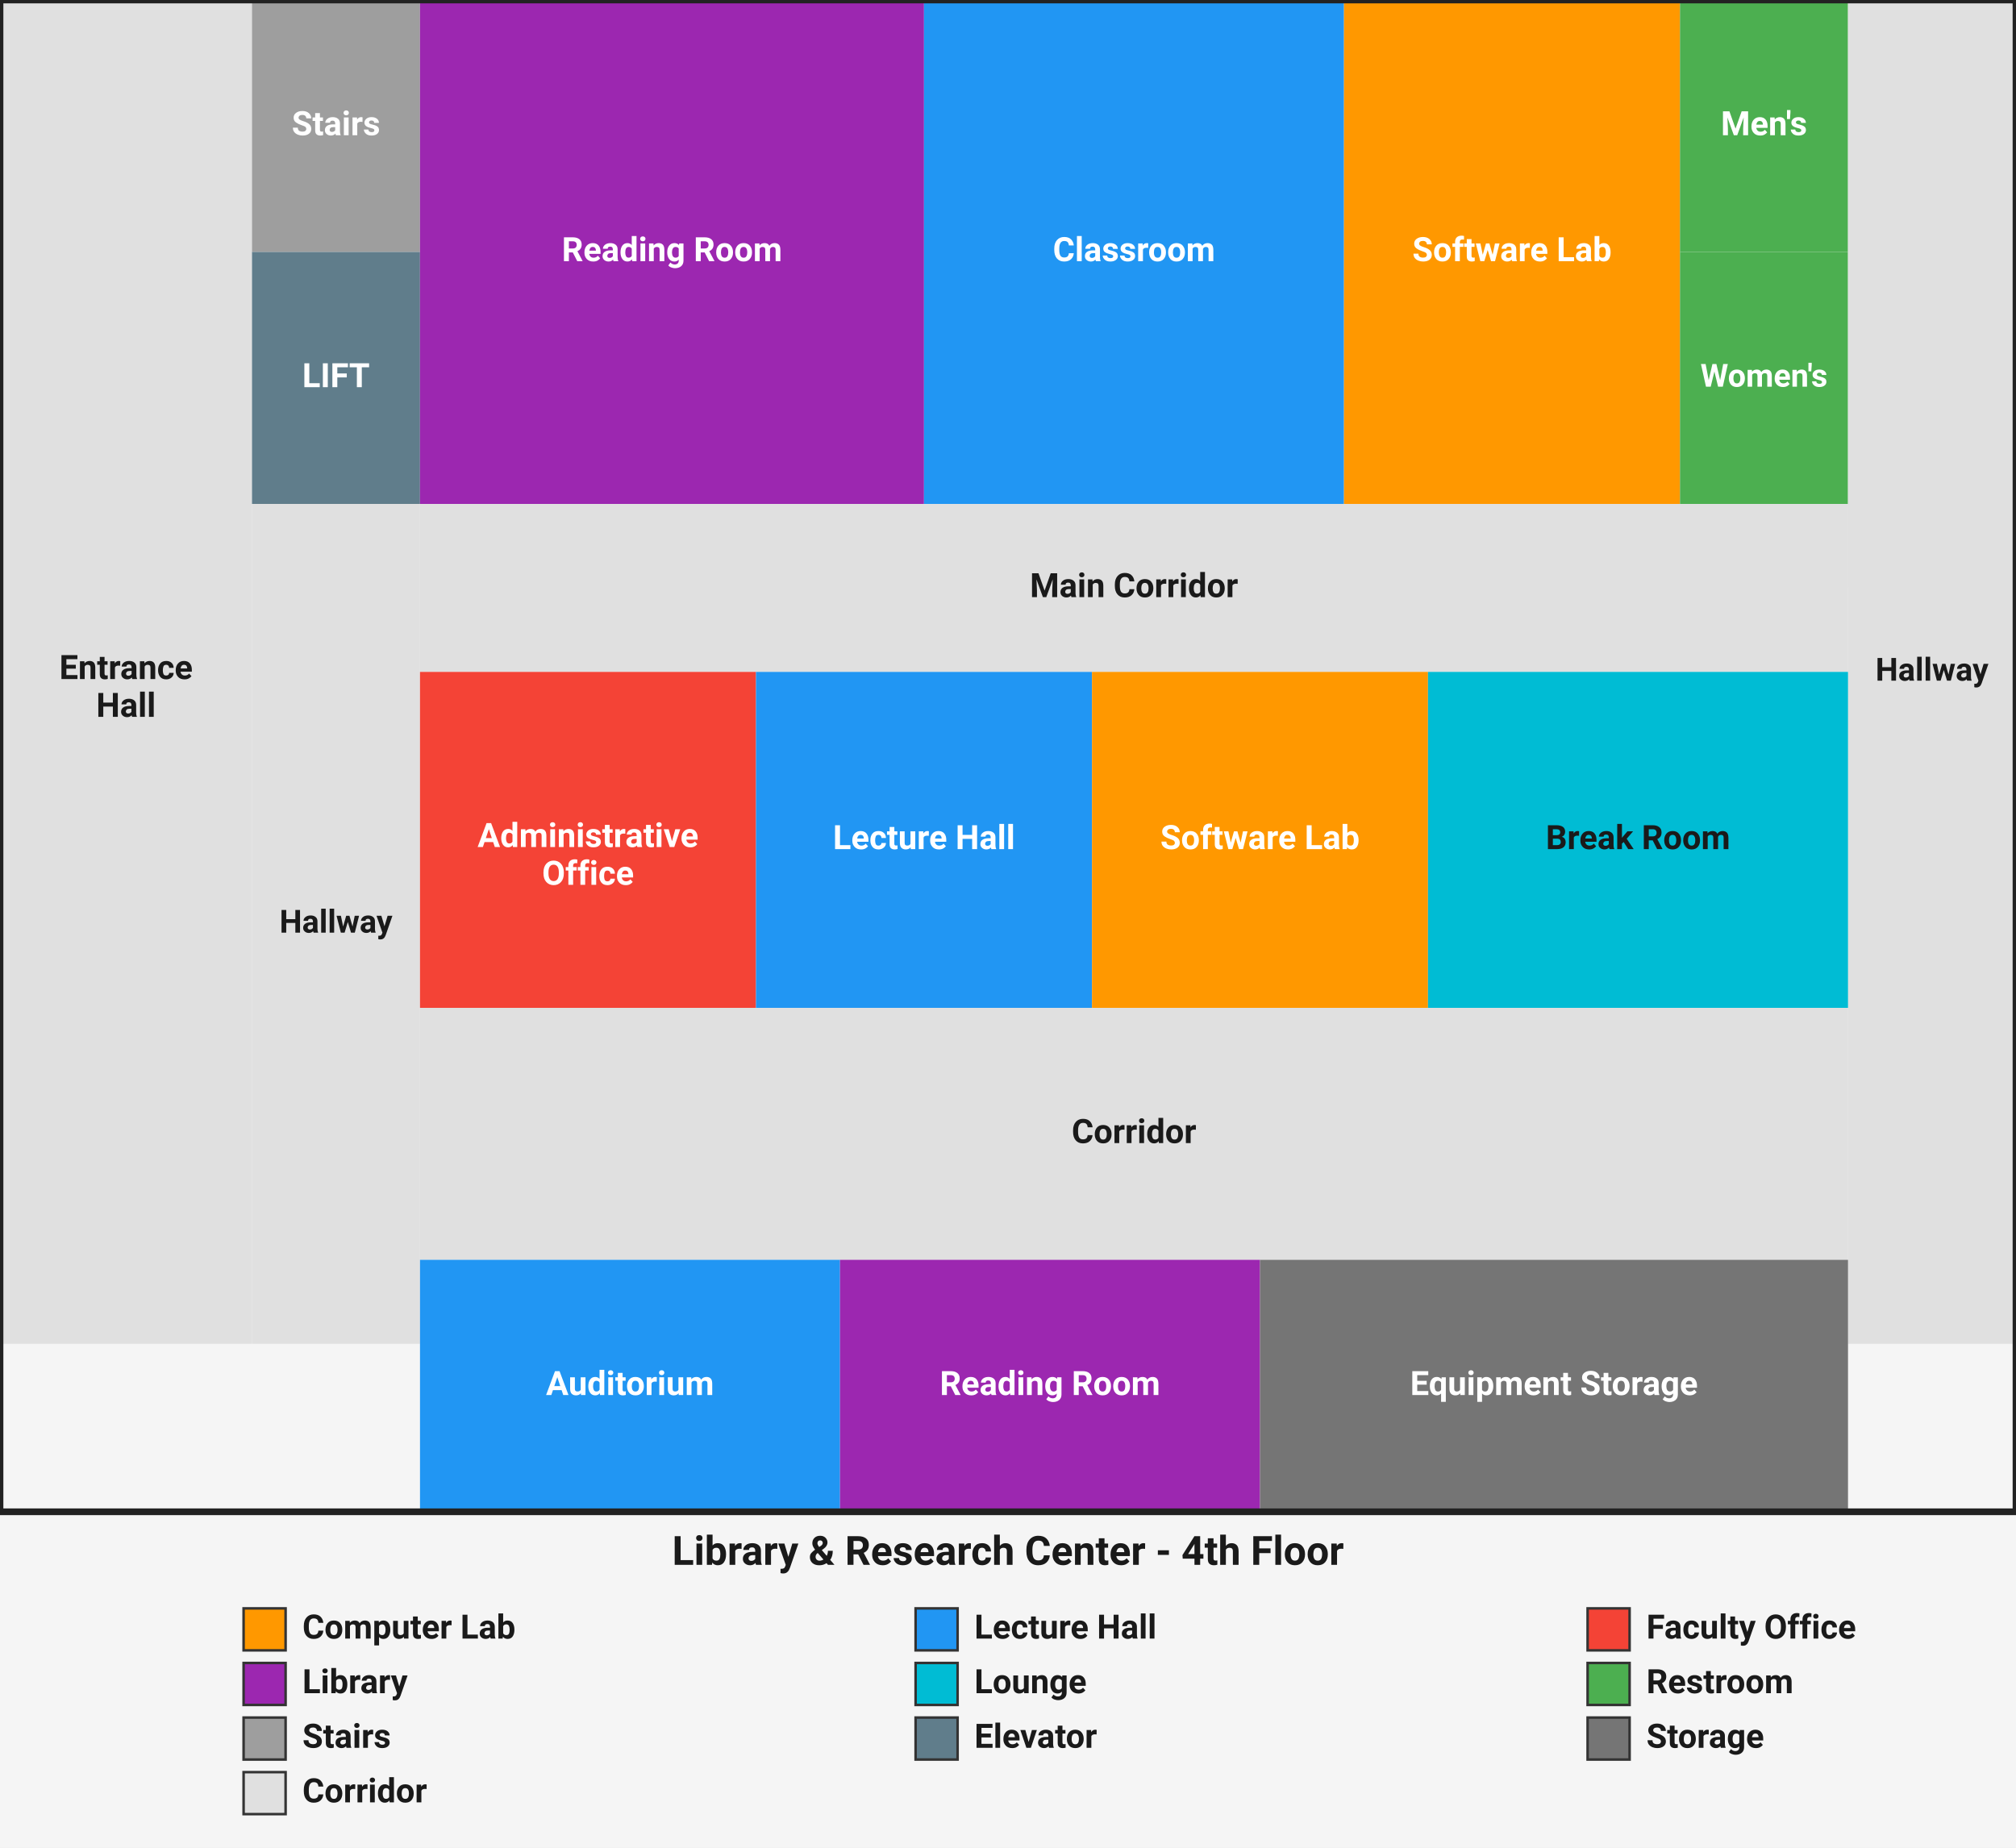
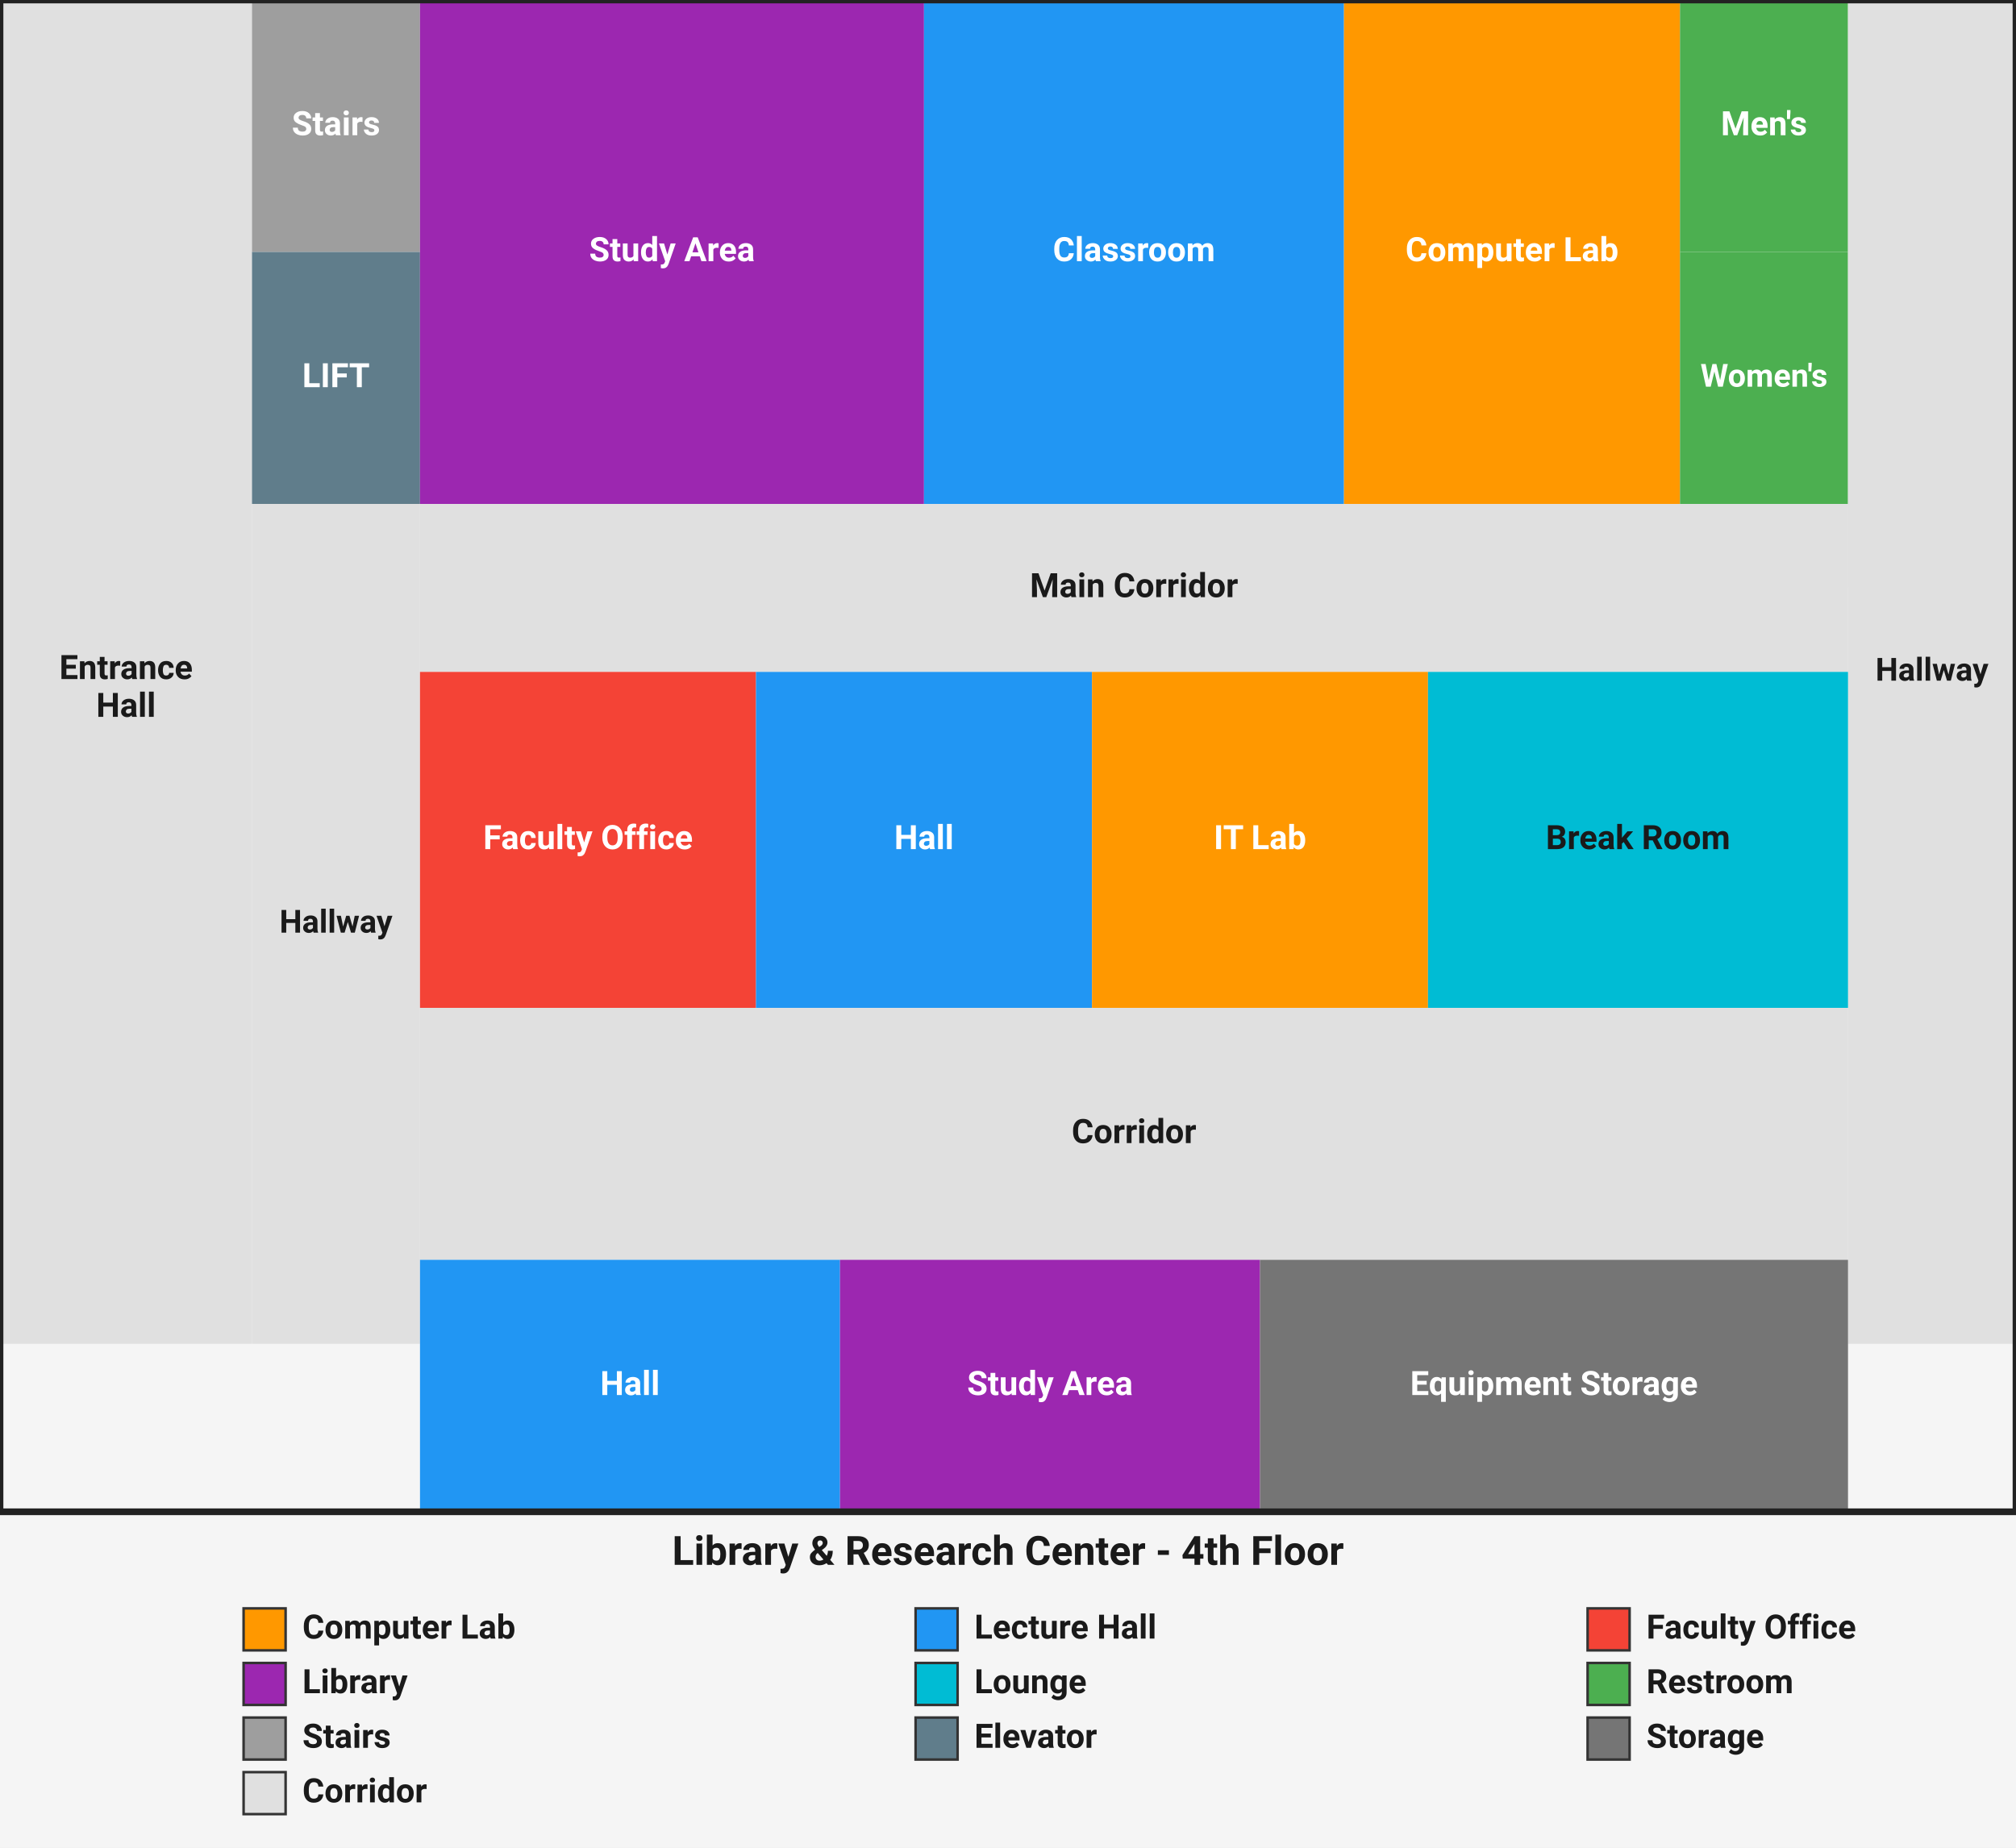
<svg xmlns="http://www.w3.org/2000/svg" viewBox="0 0 2400 2200" width="2400" height="2200" style="display:block; max-width:100%; height:auto;">
  <defs>
    <style>
      text { 
        -webkit-font-smoothing: antialiased;
        -moz-osx-font-smoothing: grayscale;
      }
    </style>
  </defs>
  <rect x="0" y="0" width="2400" height="2200" fill="#f5f5f5" />
  <rect x="0" y="0" width="300" height="1600" fill="#E0E0E0" stroke="none" />
  <g>
    <text x="150.0" y="797.5" font-family="Roboto,Segoe UI,Arial,sans-serif" font-size="40" font-weight="600" fill="#1a1a1a" text-anchor="middle" dominant-baseline="middle">
                  Entrance
                </text>
    <text x="150.0" y="842.5" font-family="Roboto,Segoe UI,Arial,sans-serif" font-size="40" font-weight="600" fill="#1a1a1a" text-anchor="middle" dominant-baseline="middle">
                  Hall
                </text>
  </g>
  <rect x="300" y="0" width="200" height="300" fill="#9E9E9E" stroke="none" />
  <text x="400.0" y="150.0" font-family="Roboto,Segoe UI,Arial,sans-serif" font-size="40" font-weight="600" fill="white" text-anchor="middle" dominant-baseline="middle">
              Stairs
            </text>
  <rect x="300" y="300" width="200" height="300" fill="#607D8B" stroke="none" />
  <text x="400.0" y="450.0" font-family="Roboto,Segoe UI,Arial,sans-serif" font-size="40" font-weight="600" fill="white" text-anchor="middle" dominant-baseline="middle">
              LIFT
            </text>
  <rect x="300" y="600" width="200" height="1000" fill="#E0E0E0" stroke="none" />
  <text x="400.0" y="1100.0" font-family="Roboto,Segoe UI,Arial,sans-serif" font-size="38" font-weight="600" fill="#1a1a1a" text-anchor="middle" dominant-baseline="middle">
              Hallway
            </text>
  <rect x="500" y="0" width="600" height="600" fill="#9C27B0" stroke="none" />
  <text x="800.0" y="300.0" font-family="Roboto,Segoe UI,Arial,sans-serif" font-size="40" font-weight="600" fill="white" text-anchor="middle" dominant-baseline="middle">
-               Reading Room
+               Study Area
            </text>
  <rect x="1100" y="0" width="500" height="600" fill="#2196F3" stroke="none" />
  <text x="1350.0" y="300.0" font-family="Roboto,Segoe UI,Arial,sans-serif" font-size="40" font-weight="600" fill="white" text-anchor="middle" dominant-baseline="middle">
              Classroom
            </text>
  <rect x="1600" y="0" width="400" height="600" fill="#FF9800" stroke="none" />
  <text x="1800.0" y="300.0" font-family="Roboto,Segoe UI,Arial,sans-serif" font-size="40" font-weight="600" fill="white" text-anchor="middle" dominant-baseline="middle">
-               Software Lab
+               Computer Lab
            </text>
  <rect x="2000" y="0" width="200" height="300" fill="#4CAF50" stroke="none" />
  <text x="2100.0" y="150.0" font-family="Roboto,Segoe UI,Arial,sans-serif" font-size="40" font-weight="600" fill="white" text-anchor="middle" dominant-baseline="middle">
              Men's
            </text>
  <rect x="2000" y="300" width="200" height="300" fill="#4CAF50" stroke="none" />
  <text x="2100.0" y="450.0" font-family="Roboto,Segoe UI,Arial,sans-serif" font-size="38" font-weight="600" fill="white" text-anchor="middle" dominant-baseline="middle">
              Women's
            </text>
  <rect x="2000" y="600" width="200" height="100" fill="#E0E0E0" stroke="none" />
  <rect x="2200" y="0" width="200" height="1600" fill="#E0E0E0" stroke="none" />
  <text x="2300.0" y="800.0" font-family="Roboto,Segoe UI,Arial,sans-serif" font-size="38" font-weight="600" fill="#1a1a1a" text-anchor="middle" dominant-baseline="middle">
              Hallway
            </text>
  <rect x="500" y="600" width="1700" height="200" fill="#E0E0E0" stroke="none" />
  <text x="1350.0" y="700.0" font-family="Roboto,Segoe UI,Arial,sans-serif" font-size="40" font-weight="600" fill="#1a1a1a" text-anchor="middle" dominant-baseline="middle">
              Main Corridor
            </text>
  <rect x="500" y="800" width="400" height="400" fill="#F44336" stroke="none" />
-   <g>
-     <text x="700.0" y="997.5" font-family="Roboto,Segoe UI,Arial,sans-serif" font-size="40" font-weight="600" fill="white" text-anchor="middle" dominant-baseline="middle">
-                   Administrative
-                 </text>
-     <text x="700.0" y="1042.5" font-family="Roboto,Segoe UI,Arial,sans-serif" font-size="40" font-weight="600" fill="white" text-anchor="middle" dominant-baseline="middle">
-                   Office
-                 </text>
-   </g>
+   <text x="700.0" y="1000.0" font-family="Roboto,Segoe UI,Arial,sans-serif" font-size="40" font-weight="600" fill="white" text-anchor="middle" dominant-baseline="middle">
+               Faculty Office
+             </text>
  <rect x="900" y="800" width="400" height="400" fill="#2196F3" stroke="none" />
  <text x="1100.0" y="1000.0" font-family="Roboto,Segoe UI,Arial,sans-serif" font-size="40" font-weight="600" fill="white" text-anchor="middle" dominant-baseline="middle">
-               Lecture Hall
+               Hall
            </text>
  <rect x="1300" y="800" width="400" height="400" fill="#FF9800" stroke="none" />
  <text x="1500.0" y="1000.0" font-family="Roboto,Segoe UI,Arial,sans-serif" font-size="40" font-weight="600" fill="white" text-anchor="middle" dominant-baseline="middle">
-               Software Lab
+               IT Lab
            </text>
  <rect x="1700" y="800" width="500" height="400" fill="#00BCD4" stroke="none" />
  <text x="1950.0" y="1000.0" font-family="Roboto,Segoe UI,Arial,sans-serif" font-size="40" font-weight="600" fill="#1a1a1a" text-anchor="middle" dominant-baseline="middle">
              Break Room
            </text>
  <rect x="500" y="1200" width="1700" height="300" fill="#E0E0E0" stroke="none" />
  <text x="1350.0" y="1350.0" font-family="Roboto,Segoe UI,Arial,sans-serif" font-size="40" font-weight="600" fill="#1a1a1a" text-anchor="middle" dominant-baseline="middle">
              Corridor
            </text>
  <rect x="500" y="1500" width="500" height="300" fill="#2196F3" stroke="none" />
  <text x="750.0" y="1650.0" font-family="Roboto,Segoe UI,Arial,sans-serif" font-size="40" font-weight="600" fill="white" text-anchor="middle" dominant-baseline="middle">
-               Auditorium
+               Hall
            </text>
  <rect x="1000" y="1500" width="500" height="300" fill="#9C27B0" stroke="none" />
  <text x="1250.0" y="1650.0" font-family="Roboto,Segoe UI,Arial,sans-serif" font-size="40" font-weight="600" fill="white" text-anchor="middle" dominant-baseline="middle">
-               Reading Room
+               Study Area
            </text>
  <rect x="1500" y="1500" width="700" height="300" fill="#757575" stroke="none" />
  <text x="1850.0" y="1650.0" font-family="Roboto,Segoe UI,Arial,sans-serif" font-size="40" font-weight="600" fill="white" text-anchor="middle" dominant-baseline="middle">
              Equipment Storage
            </text>
  <rect x="0" y="0" width="2400" height="1800" fill="none" stroke="#222" stroke-width="8" />
  <text x="1200.0" y="1850" font-family="Roboto,Segoe UI,Arial,sans-serif" font-size="48" font-weight="700" fill="#1a1a1a" text-anchor="middle" dominant-baseline="middle">
          Library &amp; Research Center - 4th Floor
        </text>
  <rect x="290.0" y="1915.0" width="50" height="50" fill="#FF9800" stroke="#333" stroke-width="3" />
  <text x="360.0" y="1940" font-family="Roboto,Segoe UI,Arial,sans-serif" font-size="40" font-weight="700" fill="#1a1a1a" text-anchor="start" dominant-baseline="middle">
          Computer Lab
        </text>
  <rect x="1090.0" y="1915.0" width="50" height="50" fill="#2196F3" stroke="#333" stroke-width="3" />
  <text x="1160.0" y="1940" font-family="Roboto,Segoe UI,Arial,sans-serif" font-size="40" font-weight="700" fill="#1a1a1a" text-anchor="start" dominant-baseline="middle">
          Lecture Hall
        </text>
  <rect x="1890.0" y="1915.0" width="50" height="50" fill="#F44336" stroke="#333" stroke-width="3" />
  <text x="1960.0" y="1940" font-family="Roboto,Segoe UI,Arial,sans-serif" font-size="40" font-weight="700" fill="#1a1a1a" text-anchor="start" dominant-baseline="middle">
          Faculty Office
        </text>
  <rect x="290.0" y="1980.0" width="50" height="50" fill="#9C27B0" stroke="#333" stroke-width="3" />
  <text x="360.0" y="2005" font-family="Roboto,Segoe UI,Arial,sans-serif" font-size="40" font-weight="700" fill="#1a1a1a" text-anchor="start" dominant-baseline="middle">
          Library
        </text>
  <rect x="1090.0" y="1980.0" width="50" height="50" fill="#00BCD4" stroke="#333" stroke-width="3" />
  <text x="1160.0" y="2005" font-family="Roboto,Segoe UI,Arial,sans-serif" font-size="40" font-weight="700" fill="#1a1a1a" text-anchor="start" dominant-baseline="middle">
          Lounge
        </text>
  <rect x="1890.0" y="1980.0" width="50" height="50" fill="#4CAF50" stroke="#333" stroke-width="3" />
  <text x="1960.0" y="2005" font-family="Roboto,Segoe UI,Arial,sans-serif" font-size="40" font-weight="700" fill="#1a1a1a" text-anchor="start" dominant-baseline="middle">
          Restroom
        </text>
  <rect x="290.0" y="2045.0" width="50" height="50" fill="#9E9E9E" stroke="#333" stroke-width="3" />
  <text x="360.0" y="2070" font-family="Roboto,Segoe UI,Arial,sans-serif" font-size="40" font-weight="700" fill="#1a1a1a" text-anchor="start" dominant-baseline="middle">
          Stairs
        </text>
  <rect x="1090.0" y="2045.0" width="50" height="50" fill="#607D8B" stroke="#333" stroke-width="3" />
  <text x="1160.0" y="2070" font-family="Roboto,Segoe UI,Arial,sans-serif" font-size="40" font-weight="700" fill="#1a1a1a" text-anchor="start" dominant-baseline="middle">
          Elevator
        </text>
  <rect x="1890.0" y="2045.0" width="50" height="50" fill="#757575" stroke="#333" stroke-width="3" />
  <text x="1960.0" y="2070" font-family="Roboto,Segoe UI,Arial,sans-serif" font-size="40" font-weight="700" fill="#1a1a1a" text-anchor="start" dominant-baseline="middle">
          Storage
        </text>
  <rect x="290.0" y="2110.0" width="50" height="50" fill="#E0E0E0" stroke="#333" stroke-width="3" />
  <text x="360.0" y="2135" font-family="Roboto,Segoe UI,Arial,sans-serif" font-size="40" font-weight="700" fill="#1a1a1a" text-anchor="start" dominant-baseline="middle">
          Corridor
        </text>
</svg>
